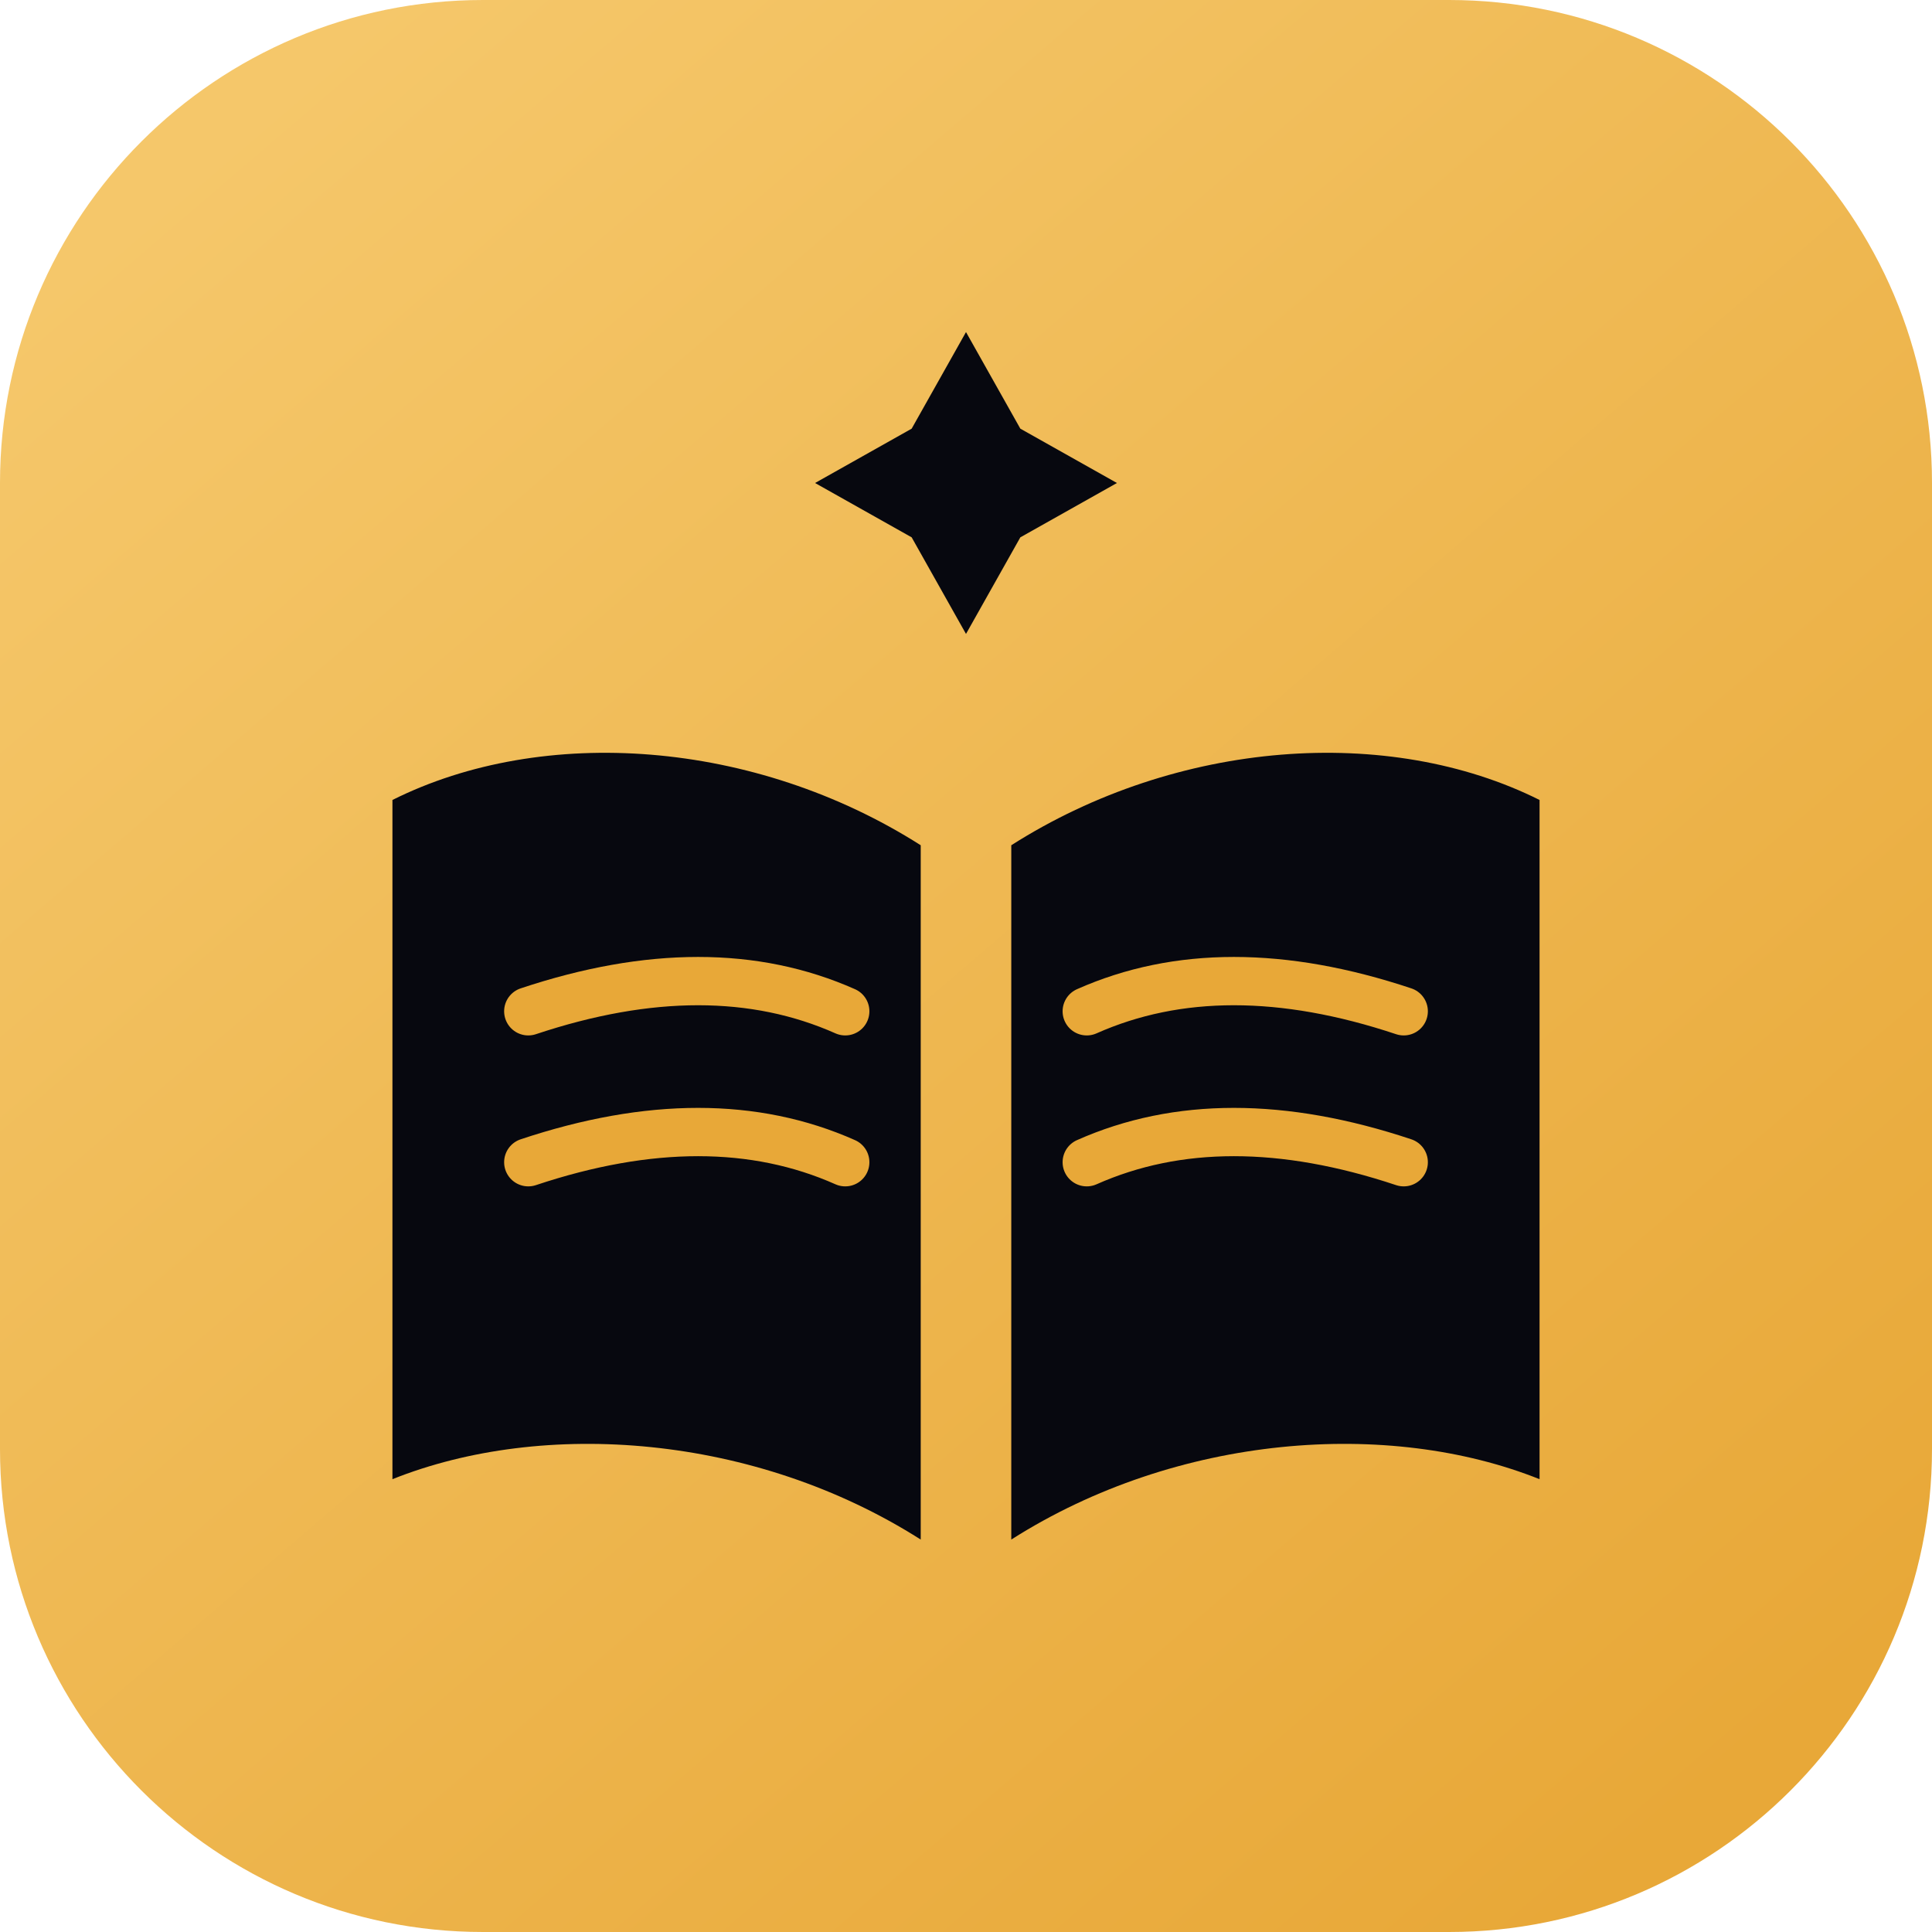
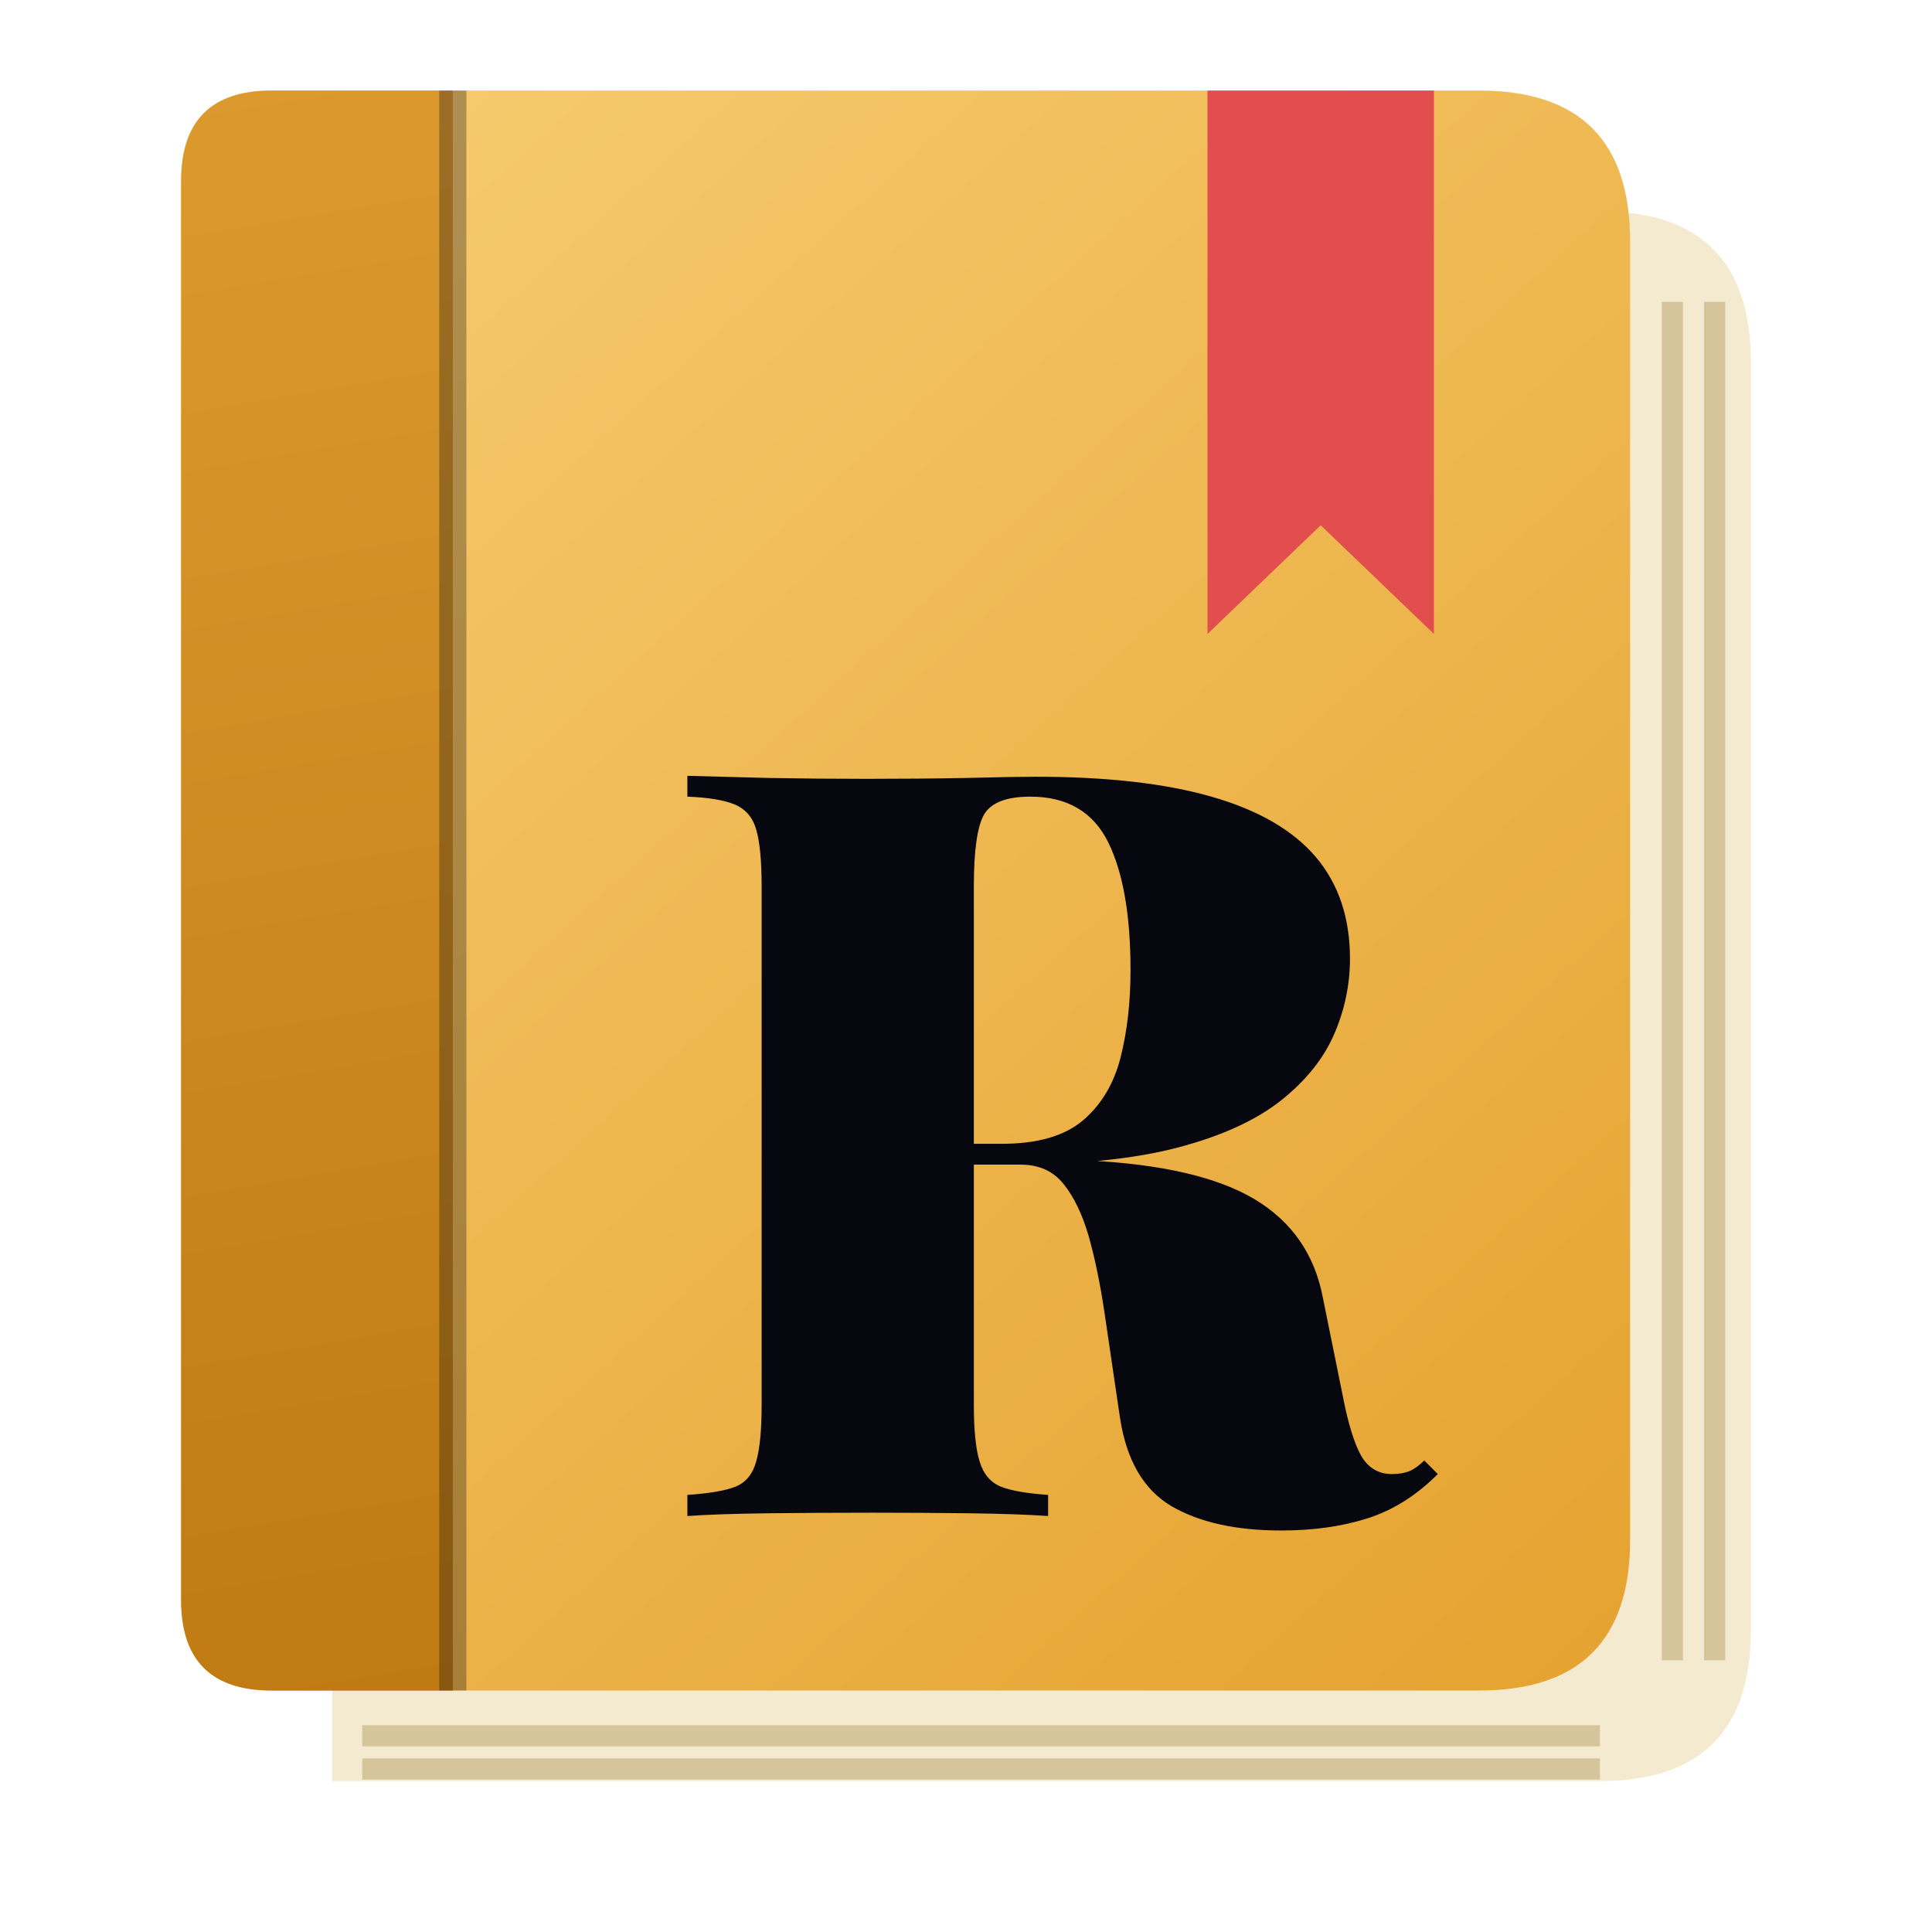
<svg xmlns="http://www.w3.org/2000/svg" viewBox="0 0 64 64" width="64" height="64" fill="none">
  <defs>
-     <linearGradient id="readtor-bg" x1="8" y1="4" x2="56" y2="60" gradientUnits="userSpaceOnUse">
-       <stop offset="0" stop-color="#f5c76a" />
-       <stop offset="1" stop-color="#e8a838" />
+     <linearGradient id="cover" x1="6" y1="3" x2="54" y2="56" gradientUnits="userSpaceOnUse">
+       <stop offset="0" stop-color="#f7cd72" />
+       <stop offset="1" stop-color="#e5a22f" />
+     </linearGradient>
+     <linearGradient id="spine" x1="6" y1="3" x2="15" y2="56" gradientUnits="userSpaceOnUse">
+       <stop offset="0" stop-color="#dc9a2e" />
+       <stop offset="1" stop-color="#bf7a12" />
    </linearGradient>
  </defs>
-   <rect width="64" height="64" rx="16" fill="url(#readtor-bg)" />
-   <g transform="translate(0 4)">
-     <path d="M32 7 33.8 10.2 37 12 33.8 13.8 32 17 30.2 13.8 27 12 30.2 10.2Z" fill="#07080f" />
-     <path d="M30.5 24C25 20.5 18 20 13 22.5V45C18 43 25 43.5 30.5 47Z" fill="#07080f" />
-     <path d="M33.5 24C39 20.5 46 20 51 22.5V45C46 43 39 43.5 33.5 47Z" fill="#07080f" />
-     <g stroke="#e8a838" stroke-width="1.6" stroke-linecap="round">
-       <path d="M17.5 29.5Q23.5 27.5 28 29.5" />
-       <path d="M17.5 34.5Q23.5 32.5 28 34.5" />
-       <path d="M36 29.5Q40.5 27.5 46.5 29.5" />
-       <path d="M36 34.5Q40.5 32.5 46.5 34.5" />
-     </g>
-   </g>
+   <path d="M11 7H53Q58 7 58 12V54Q58 59 53 59H11Z" fill="#f4ead0" />
+   <path d="M55.4 10V55M56.8 10V55" stroke="#d6c59a" stroke-width=".7" />
+   <path d="M12 57.5H53M12 58.6H53" stroke="#d6c59a" stroke-width=".7" />
+   <path d="M9 3H49Q54 3 54 8V51Q54 56 49 56H9Q6 56 6 53V6Q6 3 9 3Z" fill="url(#cover)" />
+   <path d="M9 3H15V56H9Q6 56 6 53V6Q6 3 9 3Z" fill="url(#spine)" />
+   <path d="M15 3V56" stroke="#07080f" stroke-opacity=".3" stroke-width=".9" />
+   <path d="M22.77 25.7Q23.77 25.73 25.42 25.77Q27.06 25.8 28.72 25.8Q30.46 25.8 32.05 25.77Q33.64 25.73 34.3 25.73Q37.83 25.73 40.13 26.39Q42.44 27.05 43.58 28.38Q44.72 29.72 44.72 31.76Q44.72 33.04 44.2 34.25Q43.68 35.46 42.44 36.45Q41.19 37.44 39.03 38.01Q36.86 38.58 33.54 38.58H30.21V37.89H33.19Q34.96 37.89 35.88 37.11Q36.79 36.33 37.12 35.03Q37.45 33.73 37.45 32.14Q37.45 29.4 36.71 27.9Q35.96 26.39 34.13 26.39Q32.95 26.39 32.6 26.98Q32.26 27.57 32.26 29.37V46.54Q32.26 47.79 32.45 48.41Q32.64 49.04 33.16 49.25Q33.68 49.45 34.72 49.52V50.22Q33.71 50.15 32.14 50.13Q30.56 50.11 28.93 50.11Q27.06 50.11 25.42 50.13Q23.77 50.15 22.77 50.22V49.52Q23.84 49.45 24.36 49.25Q24.88 49.04 25.05 48.41Q25.23 47.79 25.23 46.54V29.37Q25.23 28.09 25.05 27.48Q24.88 26.88 24.34 26.65Q23.81 26.43 22.77 26.39ZM30.01 37.99Q31.25 38.03 32.36 38.13Q33.47 38.23 34.4 38.32Q35.34 38.41 36 38.44Q39.7 38.62 41.55 39.72Q43.41 40.83 43.82 42.98L44.55 46.58Q44.83 47.86 45.17 48.35Q45.52 48.83 46.11 48.83Q46.45 48.83 46.7 48.73Q46.94 48.62 47.18 48.38L47.63 48.83Q46.56 49.9 45.29 50.3Q44.03 50.7 42.44 50.7Q40.19 50.7 38.8 49.89Q37.42 49.07 37.1 46.96L36.59 43.5Q36.38 42.08 36.07 40.97Q35.75 39.86 35.23 39.22Q34.72 38.58 33.81 38.58H30.08Z" fill="#07080f" />
+   <path d="M40 3H47.5V21L43.75 17.4L40 21Z" fill="#e24d4d" />
</svg>
